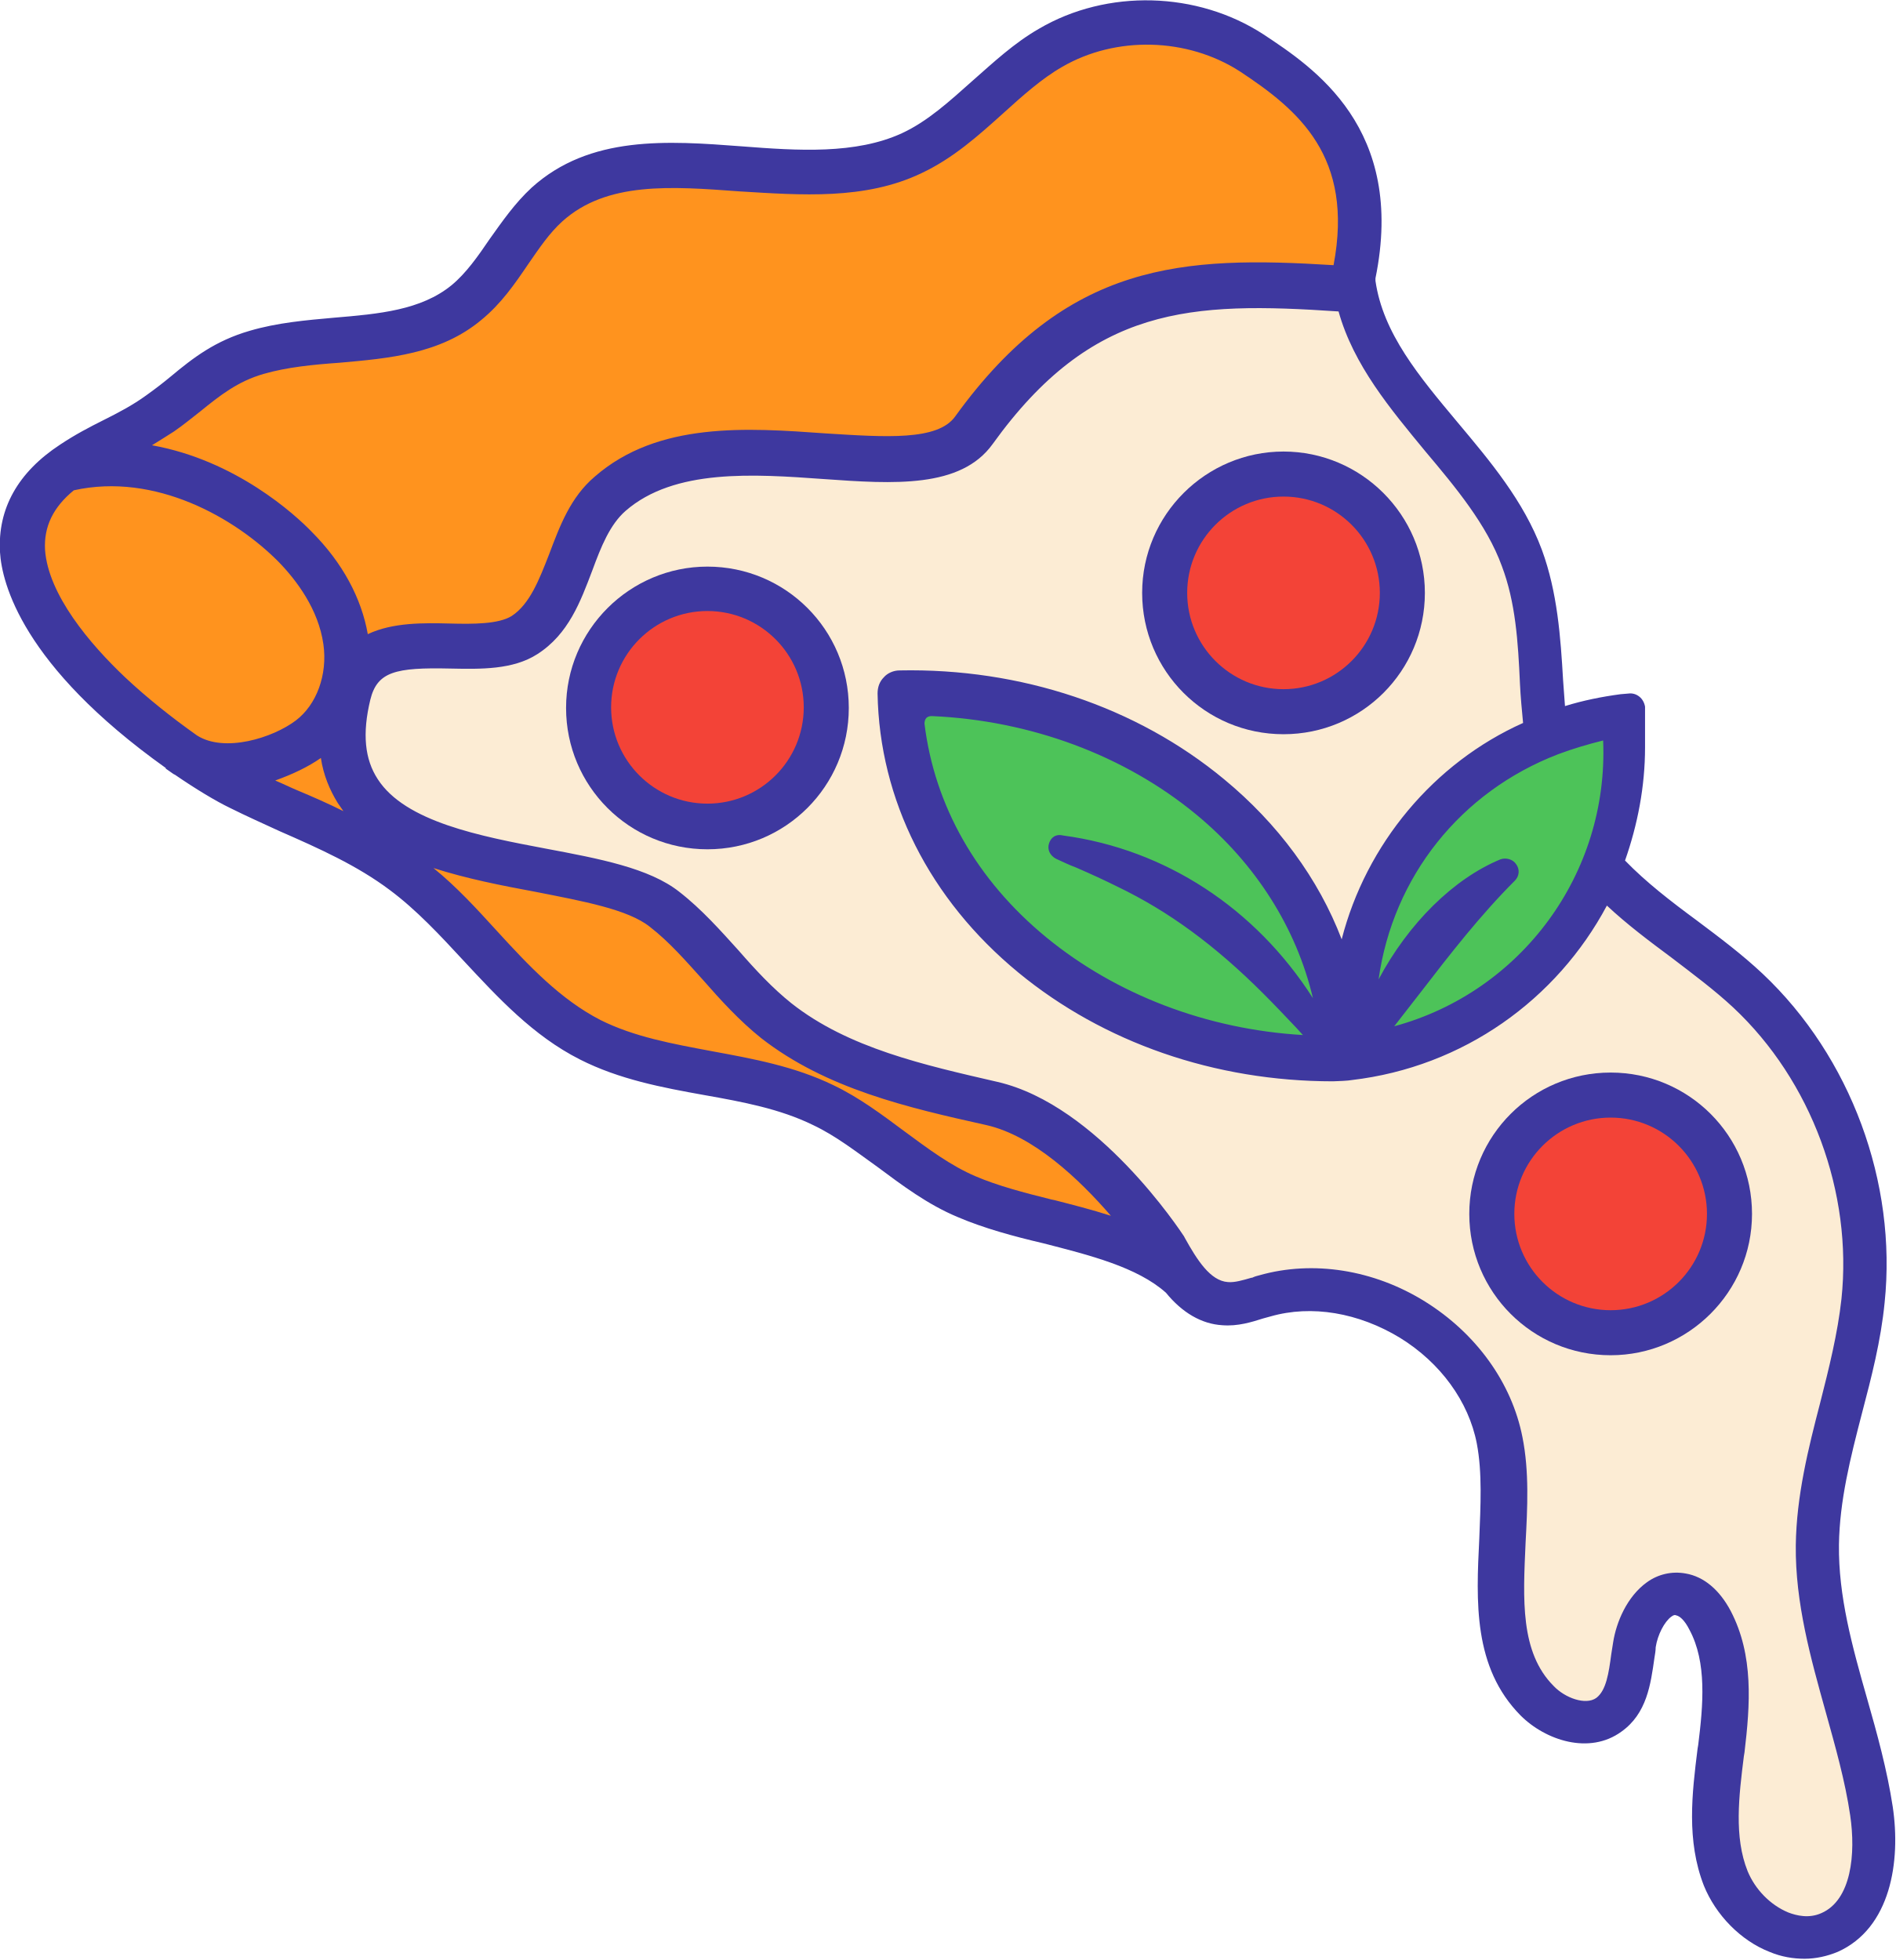
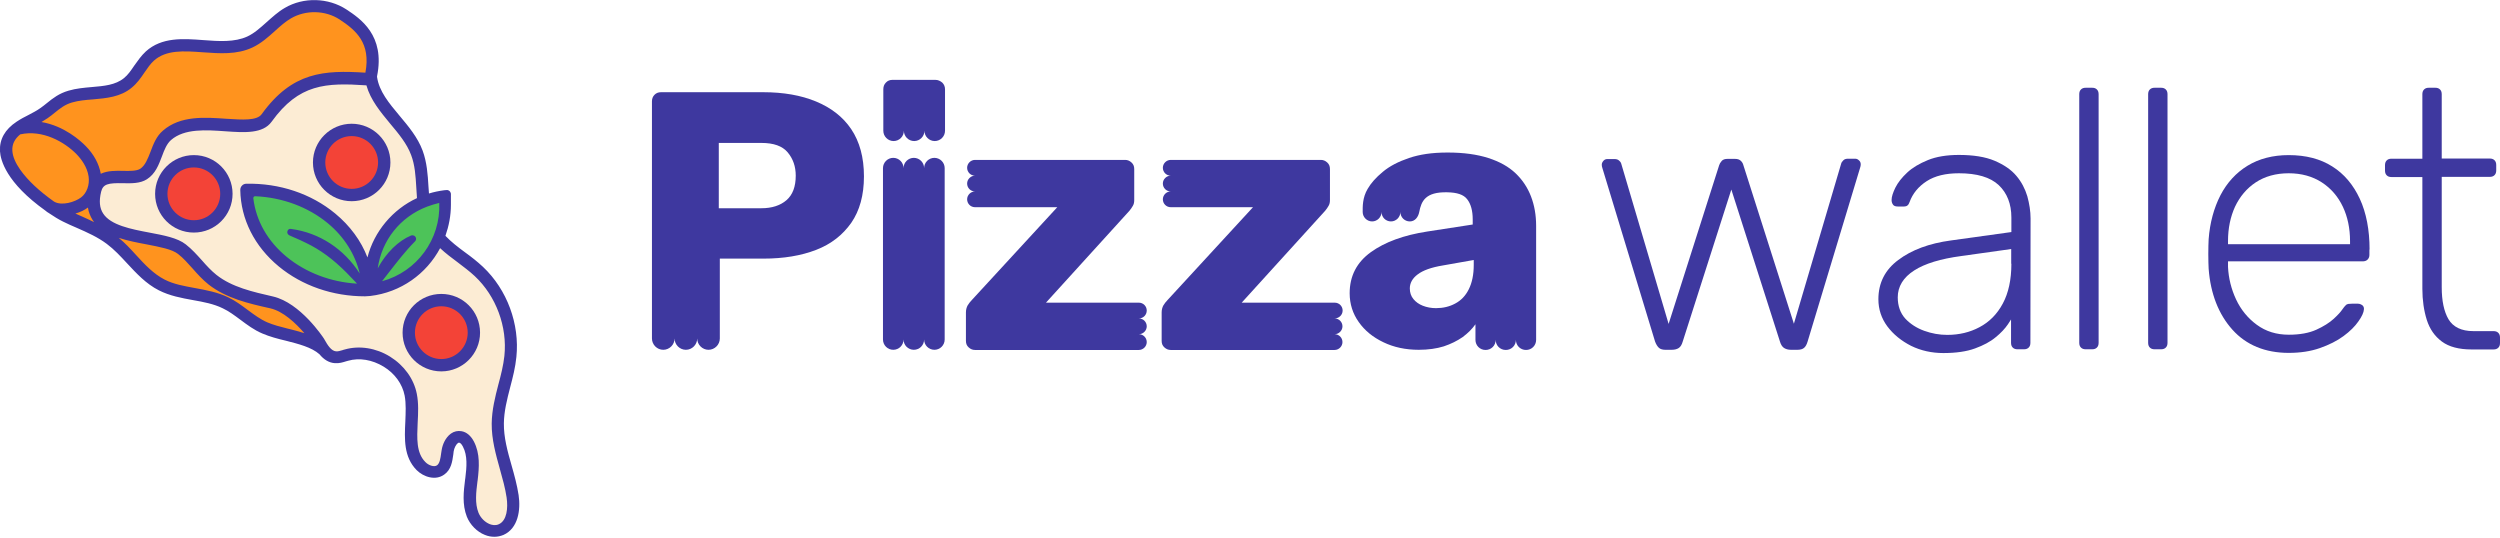
- <svg xmlns="http://www.w3.org/2000/svg" version="1.1" id="Layer_2_00000116924269260322606510000015708902676583736242_" x="0px" y="0px" viewBox="0 0 303 313.4" style="enable-background:new 0 0 303 313.4;" xml:space="preserve">
+ <svg xmlns="http://www.w3.org/2000/svg" version="1.1" id="Layer_2_00000131326509529470983120000013987960304355520153_" x="0px" y="0px" viewBox="0 0 1458.7 313.4" style="enable-background:new 0 0 1458.7 313.4;" xml:space="preserve">
  <style type="text/css">
	.st0{fill:#FF931E;}
	.st1{fill:#FCECD4;}
	.st2{fill:#4DC359;}
	.st3{fill:#F34337;}
	.st4{fill:#3E389F;}
</style>
  <g id="Layer_1-2">
-     <g>
-       <path class="st0" d="M217.4,43.4c4.7-21.1-6.9-30.1-16.4-36.4s-22.6-6.6-32.5-0.8c-8.1,4.8-13.9,13.1-22.4,17    c-18.4,8.6-43.8-5.3-58.9,8.2C82,36.1,79.4,43,74.1,47.4c-9.1,7.4-22.6,4.8-33.9,8c-6.7,1.9-10.2,6-15.6,9.8    c-4.6,3.3-9.1,4.8-14.1,8.1c-24.8,16.2,12.9,45.7,27,52.6c8.9,4.4,18.4,7.6,26.3,13.5c10.9,8.1,18.1,20.9,30.2,27.1    c11.6,5.9,25.9,4.8,37.6,10.5c8.2,4,14.7,11.2,23.1,14.9c10.7,4.7,26.2,5.3,34.9,13.1" />
-       <path class="st1" d="M156.5,70.3c-4.8,6.6-15.2,5.9-26.2,5.1c-11.5-0.8-24.6-1.7-32.9,5.4c-2.8,2.4-4.2,6.1-5.7,10    c-1.9,4.8-3.8,9.8-8.4,12.8c-3.7,2.3-8.6,2.2-13.4,2.1c-7.8-0.2-12.7,0-14.1,6c-1.3,5.7-0.9,10.2,1.4,13.7    c4.7,7.2,17.1,9.6,28,11.7c8.4,1.6,16.3,3.1,21,6.7c3.5,2.7,6.5,6.1,9.4,9.3c2.8,3.1,5.5,6.1,8.7,8.6c9.4,7.3,21.8,10.1,33.8,12.9    l0.1,0c15.5,3.5,28.6,23.3,29.2,24.2l0.1,0.1c2.1,3.9,4.6,7.4,7.9,7.7c1.3,0.1,2.8-0.3,4.4-0.8c0.4-0.1,0.8-0.2,1.2-0.4    c8.3-2.3,17.6-0.9,25.6,4c8,4.9,13.6,12.5,15.2,20.9c1,5.4,0.8,11.1,0.5,16.7c-0.4,9.3-0.9,18.1,4.9,23.9c2.3,2.3,6.2,3.7,8.5,2    c2-1.5,2.5-4.5,2.9-7.8c0.1-0.6,0.2-1.2,0.3-1.9c0.5-2.9,2-6.7,4.9-8.8c1.6-1.1,3.5-1.6,5.4-1.2c2.5,0.5,4.8,2.3,6.4,5.3    c3.6,6.8,3,14.6,2.1,22l-0.1,0.6c-0.8,6.5-1.7,13.3,0.6,19c1.3,3.2,4.1,6.1,7.3,7.4c1.6,0.6,3.9,1.2,6.3,0.1    c5.5-2.4,6.4-10.4,5.4-17c-0.9-5.6-2.4-11.2-4-16.7c-2.4-8.5-4.9-17.3-4.7-26.4c0.1-7.8,2-15.3,3.9-22.5    c1.4-5.5,2.9-11.2,3.5-16.8c1.9-17.5-5-35.8-17.8-47.8c-3.1-2.9-6.7-5.6-10.1-8.1c-7.4-5.5-15-11.2-19.2-19.7    c-3.7-7.3-4.2-15.5-4.7-23.4c-0.4-6.8-0.8-13.3-3.1-19.2c-2.6-6.8-7.7-12.9-12.6-18.7c-5.8-6.9-11.8-14.1-14.1-22.9    C189.3,46.8,172.9,47.6,156.5,70.3L156.5,70.3z" />
-       <path class="st2" d="M215.2,170.7c-0.6-32.8-32.1-58.9-70.3-58.2C145.4,145.4,176.9,171.4,215.2,170.7z" />
-       <path class="st2" d="M227.8,131.3c11.8-14.9,30.7-17.7,31.8-16.9s2.8,18.2-8.9,33.1c-11.8,14.9-34,24-35,23.2    C214.5,169.8,216,146.2,227.8,131.3z" />
-       <circle class="st3" cx="113.1" cy="112.5" r="18.7" />
-       <circle class="st3" cx="205.2" cy="94.8" r="18.7" />
-       <ellipse transform="matrix(0.1602 -0.9871 0.9871 0.1602 24.6411 417.1822)" class="st3" cx="257.5" cy="194.1" rx="18.7" ry="18.7" />
-     </g>
-     <path class="st4" d="M44.7,132.9c6.4,2.8,12.4,5.5,17.6,9.4c4.3,3.2,8.1,7.3,11.8,11.3c5.5,5.9,11.1,12,18.6,15.8   c6.3,3.2,13.2,4.5,19.9,5.7c6.2,1.1,12.1,2.2,17.4,4.8c3.6,1.7,6.8,4.2,10.3,6.7c3.9,2.9,8,6,12.8,8c4.2,1.8,9,3.1,13.7,4.2   c7.4,1.9,15,3.8,19.6,7.9c2.6,3.2,5.7,5,9,5.2c2.5,0.2,4.7-0.5,6.6-1.1c0.4-0.1,0.7-0.2,1.1-0.3c6.6-1.9,14.1-0.6,20.7,3.4   c6.5,4,11,10.2,12.3,16.9c0.9,4.7,0.6,10,0.4,15.2c-0.5,10.1-1,20.6,6.6,28.3c4,4,11,6.3,16.1,2.6c4.1-2.9,4.7-7.6,5.3-11.8   c0.1-0.6,0.2-1.2,0.2-1.7c0.3-2,1.4-4.1,2.5-4.9c0.4-0.3,0.6-0.3,0.8-0.2c0.5,0.1,1.3,0.7,2.1,2.3c2.8,5.2,2.2,12,1.4,18.4   l-0.1,0.6c-0.9,7.2-1.8,14.7,1,21.9c1.9,4.7,5.9,8.8,10.5,10.6c1.9,0.8,3.8,1.1,5.6,1.1s3.6-0.4,5.3-1.1   c8.5-3.8,10.1-14.5,8.8-23.2c-0.9-5.9-2.5-11.7-4.1-17.3c-2.4-8.4-4.6-16.4-4.5-24.6c0.1-7,1.8-13.8,3.7-21.1   c1.5-5.7,3-11.5,3.6-17.6c2-19.2-5.4-39.3-19.5-52.6c-3.3-3.1-6.9-5.8-10.5-8.5c-4.2-3.1-8.1-6.1-11.5-9.6c2-5.7,3.2-11.8,3.2-18.1   V113c-0.1-0.6-0.4-1.2-0.9-1.6c-0.5-0.4-1.1-0.6-1.8-0.5l-1.2,0.1c-3,0.4-6,1-8.9,1.9c-0.1-1.4-0.2-2.8-0.3-4.1   c-0.4-6.9-0.9-14.1-3.4-20.9c-2.9-7.8-8.3-14.2-13.5-20.4c-6.1-7.3-11.9-14.2-13.1-22.6v-0.4c4.9-24-9.9-33.7-17.9-39   c-10.6-6.9-25-7.3-35.9-0.9c-4,2.3-7.3,5.4-10.6,8.3c-3.7,3.3-7.2,6.5-11.3,8.4c-7.4,3.4-16.6,2.8-25.6,2.1   c-11.9-0.9-24.3-1.8-33.6,6.6c-2.7,2.5-4.7,5.4-6.7,8.2c-1.9,2.8-3.8,5.5-6.1,7.4c-4.9,4-11.6,4.6-18.8,5.2   c-4.5,0.4-9.1,0.8-13.5,2.1c-5.5,1.6-9,4.3-12.6,7.3c-1.2,1-2.5,2-3.9,3c-2.2,1.6-4.5,2.8-6.9,4c-2.2,1.1-4.5,2.3-6.9,3.9   C2.9,75.5-0.4,81.3,0,88.3c0.3,4.9,3.5,18.1,26.5,34.5l0,0.1l1,0.7c0.1,0.1,0.3,0.2,0.5,0.3c3.2,2.2,6.5,4.2,8.8,5.3   C39.4,130.5,42.1,131.7,44.7,132.9L44.7,132.9z M167.7,134.9c-0.3,1,0.2,1.9,1.1,2.4c1.1,0.5,2.1,1,3.2,1.4c2.3,1,4.5,2,6.7,3.1   c8.1,3.9,15.5,9.3,23.3,17.1c1.8,1.8,3.6,3.7,5.3,5.5l1,1.1c-15.4-0.9-29.9-6.5-41-15.6c-11.2-9.2-17.9-21.1-19.5-34.2   c0-0.3,0.1-0.7,0.3-0.9c0.2-0.2,0.5-0.3,0.8-0.3h0.1c15.8,0.7,30.8,6.3,42.2,15.7c9.6,7.9,16.1,18.3,18.7,29.4   c-9.2-14.4-23.6-23.8-39.9-26C168.8,133.3,168,133.9,167.7,134.9L167.7,134.9z M222.9,164.1c1.4-1.8,2.8-3.6,4.2-5.4   c4.7-6.1,9.5-12.3,15.1-17.9c0.7-0.7,0.8-1.8,0.2-2.6c-0.5-0.8-1.6-1.1-2.5-0.8c-7.5,3.1-14.7,10.2-19.5,19.2   c2.3-16.4,13.1-30,28.7-36c2.4-0.9,4.8-1.6,7.2-2.2C257.2,139.7,243.2,158.6,222.9,164.1L222.9,164.1z M214.5,150.2   c-3.7-9.7-10.2-18.5-18.8-25.6c-14-11.6-32.5-17.8-51.9-17.4c-0.9,0-1.9,0.4-2.5,1.1c-0.7,0.7-1,1.6-1,2.6   c0.3,17,8.3,32.9,22.5,44.6c13.6,11.2,31.4,17.4,50.3,17.4c0.5,0,2.6-0.1,3-0.2c17.9-2.1,32.8-12.9,40.8-27.9   c3.2,3,6.8,5.7,10.3,8.3c3.4,2.6,6.9,5.2,9.9,8c12.5,11.7,19.1,29.6,17.3,46.6c-0.6,5.5-2,11.1-3.4,16.6   c-1.9,7.3-3.8,14.9-3.9,22.8c-0.1,9.2,2.4,18.1,4.8,26.7c1.5,5.4,3.1,11,3.9,16.5c0.9,6.1,0.2,13.5-4.6,15.6c-2,0.9-4,0.4-5.3-0.1   c-2.9-1.2-5.3-3.7-6.5-6.6c-2.2-5.5-1.4-12-0.6-18.4l0.1-0.6c0.9-7.6,1.5-15.5-2.2-22.6c-1.8-3.4-4.3-5.5-7.2-6   c-2.2-0.4-4.4,0.1-6.2,1.4c-3.2,2.3-4.9,6.4-5.4,9.6c-0.1,0.6-0.2,1.2-0.3,1.9c-0.4,3-0.8,5.8-2.4,7c-1.7,1.2-5,0-6.8-1.9   c-5.4-5.4-4.9-13.9-4.5-22.9c0.3-5.6,0.6-11.4-0.5-16.9c-1.7-8.7-7.4-16.6-15.6-21.7s-17.9-6.6-26.4-4.2c-0.4,0.1-0.8,0.2-1.2,0.4   l-0.1,0c-1.4,0.4-2.7,0.8-3.8,0.7c-2.8-0.2-4.9-3.5-6.9-7.1l-0.1-0.2c-0.6-0.9-13.8-21-29.8-24.7c-11.7-2.7-23.9-5.4-33-12.6   c-3-2.4-5.7-5.3-8.4-8.4c-2.9-3.2-5.9-6.6-9.5-9.4c-4.8-3.8-12.8-5.3-21.3-6.9c-10.6-2-22.5-4.3-26.9-11.1   c-2.1-3.2-2.5-7.3-1.2-12.7c1.1-4.5,4-5.2,12.8-5c4.9,0.1,10,0.2,13.9-2.3c5-3.2,6.9-8.4,8.8-13.4c1.4-3.8,2.8-7.3,5.3-9.5   c7.8-6.8,20.5-5.9,31.7-5.1c11.2,0.8,21.9,1.5,27-5.6c15.9-22.1,31.6-22.8,55.3-21.2c2.4,8.6,8.3,15.6,13.9,22.4   c4.8,5.7,9.8,11.7,12.2,18.3c2.2,5.8,2.6,12.1,2.9,18.8c0.1,2.1,0.3,4.2,0.5,6.3C229.2,122,218.4,135,214.5,150.2L214.5,150.2z    M85.6,142.6c7.6,1.5,14.8,2.8,18.3,5.6c3.1,2.4,5.7,5.4,8.5,8.5c2.8,3.2,5.8,6.5,9.3,9.3c10.4,8.1,23.4,11.1,36,13.9   c7.5,1.7,14.8,8.6,19.9,14.5c-3.1-1-6.3-1.8-9-2.5l-0.5-0.1l0,0c-4.4-1.1-8.6-2.2-12.1-3.7c-4-1.7-7.6-4.4-11.4-7.2   c-3.5-2.6-7.2-5.4-11.4-7.4c-6.2-3-12.8-4.2-19.3-5.4c-6.4-1.2-12.5-2.3-17.9-5c-6.4-3.3-11.4-8.6-16.7-14.4   c-3.1-3.4-6.3-6.9-10-9.9C74.6,140.5,80.2,141.6,85.6,142.6L85.6,142.6z M51.3,121.2c0.4,2.7,1.4,5.1,2.7,7.2   c0.3,0.4,0.6,0.9,0.9,1.3c-2.4-1.2-4.9-2.3-7.3-3.3c-1.2-0.5-2.4-1.1-3.6-1.6C46.8,123.8,49.3,122.6,51.3,121.2L51.3,121.2z    M31.5,117.6c-4.1-2.9-8.1-6.1-11.5-9.3C14.4,103,7.7,95.1,7.2,87.9c-0.2-3.7,1.3-6.8,4.6-9.5c13-2.9,25.8,4.4,32.8,11.5   c2.8,2.9,6.3,7.5,7.1,13.1c0.7,4.9-1.1,9.7-4.4,12.2C43.6,118,35.9,120.4,31.5,117.6L31.5,117.6z M147.3,27.7   c5.1-2.4,9.1-6,13.1-9.6c3.1-2.8,6.1-5.5,9.4-7.4c8.6-5,20-4.7,28.4,0.7c9.4,6.2,18.3,13.6,15,31c-24.1-1.5-42.6-0.6-60.5,24.2   c-2.8,3.9-11.1,3.3-20.7,2.7c-12.6-0.9-26.8-1.9-36.9,6.9c-3.9,3.3-5.6,7.9-7.3,12.4c-1.6,4.1-3.1,8-6,9.9   c-2.1,1.3-6.1,1.3-9.9,1.2c-4.1-0.1-9.1-0.2-13.1,1.7c-1-5.7-4-11.4-9-16.4c-2.6-2.7-12.1-11.4-25.5-13.8c1.3-0.8,2.4-1.5,3.5-2.2   c1.6-1.1,2.9-2.2,4.2-3.2c3.2-2.6,6-4.8,10.1-6c3.8-1.1,8-1.5,12.2-1.8c7.9-0.7,16.1-1.4,22.6-6.8c3.2-2.6,5.4-5.8,7.5-8.9   c1.8-2.6,3.4-5,5.5-6.9c7.1-6.4,17.4-5.6,28.3-4.8l0,0C128.1,31.2,138.3,32,147.3,27.7L147.3,27.7z M118.3,30L118.3,30z" />
+     <path class="st0" d="M217.4,43.4c4.7-21.2-6.9-30.1-16.4-36.4s-22.6-6.6-32.5-0.8c-8.1,4.8-13.9,13.1-22.4,17   c-18.4,8.6-43.8-5.3-58.9,8.2C82,36.1,79.4,43,74.1,47.3c-9.1,7.4-22.6,4.8-33.9,8c-6.7,1.9-10.2,6-15.6,9.8   c-4.6,3.3-9.1,4.8-14.1,8.1c-24.8,16.2,12.9,45.7,27,52.6c8.9,4.4,18.4,7.6,26.3,13.5c10.9,8.1,18.1,20.9,30.2,27.1   c11.6,5.9,25.9,4.8,37.6,10.5c8.2,4,14.7,11.2,23.1,14.9c10.7,4.7,26.2,5.3,34.9,13.1" />
+     <path class="st1" d="M156.5,70.3c-4.8,6.6-15.2,5.9-26.2,5.1c-11.5-0.8-24.6-1.7-32.9,5.4c-2.8,2.4-4.2,6.1-5.7,10   c-1.9,4.8-3.8,9.8-8.4,12.8c-3.7,2.3-8.6,2.2-13.4,2.1c-7.8-0.2-12.7,0-14.1,6c-1.3,5.7-0.9,10.2,1.4,13.7   c4.7,7.2,17.1,9.6,28,11.7c8.4,1.6,16.3,3.1,21,6.7c3.5,2.7,6.5,6.1,9.4,9.3c2.8,3.1,5.5,6.1,8.7,8.6c9.4,7.3,21.8,10.1,33.8,12.9   l0.1,0c15.5,3.5,28.6,23.3,29.2,24.2l0.1,0.1c2.1,3.9,4.6,7.4,7.9,7.7c1.3,0.1,2.8-0.3,4.4-0.8c0.4-0.1,0.8-0.2,1.2-0.4   c8.3-2.3,17.6-0.9,25.6,4c8,4.9,13.6,12.5,15.2,20.9c1,5.4,0.8,11.1,0.5,16.7c-0.4,9.3-0.9,18.1,4.9,23.9c2.3,2.3,6.2,3.7,8.5,2   c2-1.5,2.5-4.5,2.9-7.8c0.1-0.6,0.2-1.2,0.3-1.9c0.5-2.9,2-6.7,4.9-8.8c1.6-1.1,3.5-1.6,5.4-1.2c2.5,0.5,4.8,2.3,6.4,5.3   c3.6,6.8,3,14.6,2.1,22l-0.1,0.6c-0.8,6.5-1.7,13.3,0.6,19c1.3,3.2,4.1,6.1,7.3,7.4c1.6,0.6,3.9,1.2,6.3,0.1   c5.5-2.4,6.4-10.4,5.4-17c-0.9-5.6-2.4-11.2-4-16.7c-2.4-8.5-4.9-17.3-4.7-26.4c0.1-7.8,2-15.3,3.9-22.5c1.4-5.5,2.9-11.2,3.5-16.8   c1.9-17.5-5-35.8-17.8-47.8c-3.1-2.9-6.7-5.6-10.1-8.1c-7.4-5.5-15-11.2-19.2-19.7c-3.7-7.4-4.2-15.5-4.7-23.5   c-0.4-6.8-0.8-13.3-3.1-19.2c-2.6-6.8-7.7-12.9-12.6-18.7c-5.8-6.9-11.8-14.1-14.1-22.9C189.3,46.8,172.9,47.6,156.5,70.3   L156.5,70.3z" />
+     <path class="st2" d="M215.2,170.7c-0.6-32.8-32.1-58.9-70.3-58.2C145.4,145.4,176.9,171.4,215.2,170.7z" />
+     <path class="st2" d="M226.3,133.6c11.8-14.9,30.8-17.8,31.9-17c1.1,0.8,2.1,18.7-9.7,33.6s-31.9,21.2-32.9,20.4   S214.5,148.5,226.3,133.6z" />
+     <circle class="st3" cx="113.1" cy="112.5" r="18.7" />
+     <circle class="st3" cx="205.2" cy="94.8" r="18.7" />
+     <ellipse transform="matrix(0.1602 -0.9871 0.9871 0.1602 24.6412 417.1821)" class="st3" cx="257.5" cy="194.1" rx="18.7" ry="18.7" />
+     <path class="st4" d="M26.5,122.9L26.5,122.9l1,0.8c0.1,0.1,0.3,0.2,0.5,0.3c3.2,2.2,6.5,4.2,8.8,5.3c2.6,1.3,5.3,2.5,7.9,3.6   c6.4,2.8,12.4,5.5,17.6,9.4c4.3,3.2,8.1,7.3,11.8,11.3c5.5,5.9,11.1,12,18.6,15.8c6.3,3.2,13.2,4.5,19.9,5.7   c6.2,1.1,12.1,2.2,17.4,4.8c3.6,1.7,6.8,4.1,10.3,6.7c3.9,2.9,8,6,12.8,8c4.2,1.8,9,3.1,13.7,4.2c7.4,1.9,15,3.8,19.6,7.9   c2.6,3.2,5.7,5,9,5.2c2.5,0.2,4.7-0.5,6.6-1.1c0.4-0.1,0.7-0.2,1.1-0.3c6.6-1.9,14.1-0.6,20.7,3.4s11,10.2,12.3,16.9   c0.9,4.7,0.6,10.1,0.4,15.2c-0.5,10.1-1,20.6,6.6,28.3c4,4,11,6.3,16.1,2.6c4.1-2.9,4.7-7.6,5.3-11.8c0.1-0.6,0.2-1.2,0.2-1.7   c0.3-2,1.4-4.1,2.5-4.9c0.4-0.2,0.6-0.3,0.8-0.2c0.5,0.1,1.3,0.7,2.1,2.3c2.8,5.2,2.2,12,1.4,18.4l-0.1,0.6   c-0.9,7.2-1.8,14.7,1,21.9c1.9,4.7,5.9,8.8,10.5,10.6c1.9,0.8,3.8,1.1,5.6,1.1s3.6-0.4,5.3-1.1c8.5-3.8,10.1-14.5,8.8-23.2   c-0.9-5.9-2.5-11.7-4.1-17.3c-2.4-8.4-4.6-16.4-4.5-24.6c0.1-7,1.8-13.8,3.7-21.1c1.5-5.7,3-11.5,3.6-17.6   c2-19.2-5.4-39.3-19.5-52.6c-3.3-3.1-6.9-5.9-10.5-8.5c-4.2-3.1-8.1-6.1-11.4-9.6c2-5.7,3.2-11.8,3.2-18.1V113   c-0.1-0.6-0.4-1.2-0.9-1.6c-0.5-0.4-1.1-0.6-1.8-0.5l-1.2,0.1c-3,0.4-6,1-8.9,1.9c-0.1-1.4-0.2-2.8-0.3-4.1   c-0.4-6.9-0.9-14.1-3.4-20.9c-2.9-7.8-8.3-14.2-13.5-20.4c-6.1-7.3-11.9-14.2-13.1-22.6v-0.4c4.9-24-9.9-33.7-17.9-39   c-10.6-6.9-25-7.3-35.9-0.9c-4,2.3-7.3,5.4-10.6,8.3c-3.7,3.3-7.2,6.5-11.3,8.4c-7.4,3.4-16.6,2.8-25.6,2.1   c-11.9-0.9-24.3-1.8-33.6,6.6c-2.7,2.5-4.7,5.4-6.7,8.2c-1.9,2.8-3.7,5.5-6.1,7.4c-4.9,4-11.6,4.6-18.8,5.2   c-4.5,0.4-9.1,0.8-13.5,2.1c-5.5,1.6-9,4.3-12.7,7.3c-1.2,1-2.5,2-3.8,2.9c-2.2,1.6-4.5,2.7-6.9,4c-2.2,1.1-4.5,2.3-6.9,3.9   C2.9,75.5-0.4,81.3,0,88.3C0.3,93.3,3.5,106.5,26.5,122.9z M118.2,30.5L118.2,30.5c9.8,0.7,20,1.5,29.1-2.8c5.1-2.4,9.1-6,13.1-9.6   c3.1-2.8,6.1-5.5,9.4-7.4c8.6-5,20-4.8,28.4,0.7c9.4,6.2,18.3,13.6,15,31c-24.1-1.5-42.6-0.6-60.5,24.2c-2.8,3.9-11.1,3.3-20.7,2.7   c-12.6-0.9-26.8-1.9-36.9,6.9c-3.9,3.3-5.6,7.9-7.3,12.4c-1.6,4.1-3.1,8-6,9.9c-2.1,1.3-6.1,1.3-9.9,1.2c-4.1-0.1-9.1-0.2-13.1,1.7   c-1-5.7-4-11.4-9-16.4C47,82.2,37.6,73.5,24.2,71.2c1.3-0.8,2.4-1.5,3.5-2.2c1.6-1.1,3-2.2,4.2-3.2c3.2-2.6,6-4.8,10.1-6   c3.8-1.1,8-1.5,12.2-1.8c7.9-0.7,16.1-1.4,22.6-6.8c3.2-2.6,5.4-5.8,7.5-8.9c1.8-2.6,3.4-5,5.5-6.9C96.9,29,107.3,29.7,118.2,30.5   L118.2,30.5z M167.7,134.9c-0.3,1,0.2,1.9,1.1,2.4c1,0.4,1.9,0.9,2.9,1.3l0.3,0.1c2.3,1,4.5,2,6.7,3.1c8.1,3.9,15.5,9.3,23.3,17.1   c1.8,1.8,3.6,3.7,5.3,5.5c0.3,0.4,0.7,0.7,1,1.1c-15.4-0.9-29.9-6.5-41-15.6c-11.2-9.2-17.9-21.1-19.5-34.2c0-0.3,0.1-0.7,0.3-0.9   c0.2-0.2,0.5-0.3,0.8-0.3h0.1c15.8,0.7,30.8,6.3,42.2,15.7c9.6,7.9,16.1,18.3,18.7,29.4c-9.2-14.4-23.6-23.8-39.9-26   C168.8,133.3,168,133.9,167.7,134.9L167.7,134.9z M222.9,164.1c1.4-1.8,2.8-3.6,4.2-5.4l-0.4-0.3l0,0l0.4,0.3   c4.7-6,9.5-12.3,15.1-17.9c0.7-0.7,0.8-1.8,0.2-2.6c-0.5-0.8-1.6-1.1-2.5-0.8c-7.5,3.1-14.7,10.2-19.5,19.2   c2.3-16.4,13.1-30,28.7-36c2.3-0.9,4.8-1.6,7.2-2.2C257.2,139.7,243.2,158.6,222.9,164.1L222.9,164.1z M214.4,150.2   c-3.7-9.7-10.2-18.5-18.8-25.6c-14-11.6-32.5-17.8-51.9-17.4c-0.9,0-1.9,0.4-2.5,1.1c-0.7,0.7-1,1.6-1,2.6   c0.3,17,8.3,32.9,22.5,44.6c13.6,11.2,31.4,17.4,50.3,17.4c0.5,0,2.9-0.2,3-0.2c17.9-2.1,32.8-12.9,40.8-27.9   c3.2,3,6.8,5.7,10.3,8.3c3.4,2.6,6.9,5.2,9.9,8c12.5,11.7,19.1,29.6,17.3,46.6c-0.6,5.5-2,11.1-3.5,16.6   c-1.9,7.3-3.8,14.9-3.9,22.8c-0.1,9.2,2.4,18.1,4.8,26.7c1.5,5.4,3.1,11,3.9,16.5c0.9,6.1,0.2,13.5-4.6,15.6c-2,0.9-4,0.4-5.3-0.1   c-2.9-1.2-5.3-3.7-6.5-6.6c-2.2-5.5-1.4-12-0.6-18.4l0.1-0.6c0.9-7.6,1.5-15.5-2.2-22.6c-1.8-3.4-4.3-5.5-7.2-6   c-2.2-0.4-4.4,0.1-6.2,1.4c-3.2,2.3-4.9,6.4-5.4,9.6c-0.1,0.6-0.2,1.2-0.3,1.9c-0.4,3-0.8,5.8-2.4,7c-1.7,1.2-5,0-6.8-1.9   c-5.4-5.4-4.9-13.9-4.5-22.9c0.3-5.6,0.6-11.4-0.5-16.9c-1.7-8.7-7.4-16.6-15.6-21.7c-8.2-5.1-17.9-6.6-26.4-4.2   c-0.4,0.1-0.7,0.2-1.1,0.3l-0.2,0.1c-1.4,0.4-2.7,0.8-3.8,0.7c-2.8-0.2-4.9-3.5-6.9-7.1l-0.1-0.2c-0.6-0.9-13.8-21-29.8-24.7   c-11.7-2.7-23.9-5.4-33-12.6c-3-2.4-5.7-5.3-8.4-8.4c-2.9-3.2-5.9-6.6-9.5-9.4c-4.8-3.8-12.8-5.3-21.3-6.9   c-10.6-2-22.5-4.3-26.9-11.1c-2.1-3.2-2.5-7.3-1.2-12.7c1.1-4.5,4-5.2,12.8-5c4.9,0.1,10,0.2,13.9-2.3c5-3.2,6.9-8.4,8.8-13.4   c1.4-3.8,2.8-7.3,5.3-9.5c7.8-6.8,20.5-5.9,31.7-5.1c11.2,0.8,21.9,1.5,27-5.6c15.9-22.1,31.6-22.8,55.3-21.2   c2.4,8.6,8.3,15.6,13.9,22.4c4.8,5.7,9.8,11.7,12.2,18.3c2.2,5.8,2.6,12.1,3,18.9c0.1,2,0.3,4.1,0.4,6.2   C229.2,122.1,218.3,135,214.4,150.2L214.4,150.2z M85.6,142.6c7.6,1.5,14.8,2.8,18.3,5.6c3.1,2.4,5.7,5.4,8.5,8.5   c2.8,3.2,5.8,6.5,9.3,9.3c10.4,8.1,23.4,11.1,36,13.9c7.5,1.7,14.8,8.6,19.9,14.5c-3.1-1-6.3-1.8-9-2.5l-0.5-0.1   c-4.4-1.1-8.6-2.2-12.1-3.7c-4-1.7-7.6-4.4-11.4-7.2c-3.5-2.6-7.2-5.4-11.4-7.4c-6.2-3-12.8-4.2-19.3-5.4c-6.4-1.2-12.5-2.2-17.9-5   c-6.4-3.3-11.4-8.6-16.7-14.4c-3.1-3.4-6.3-6.9-10-9.9C74.6,140.5,80.2,141.6,85.6,142.6L85.6,142.6z M51.3,121.1   c0.4,2.7,1.4,5.1,2.7,7.2c0.3,0.4,0.6,0.9,0.9,1.3c-2.4-1.2-4.9-2.3-7.3-3.4c-1.2-0.5-2.4-1.1-3.6-1.6   C46.8,123.8,49.3,122.6,51.3,121.1L51.3,121.1z M11.8,78.4c13-2.9,25.8,4.4,32.8,11.5c2.8,2.9,6.3,7.5,7.1,13.1   c0.7,4.9-1.1,9.7-4.4,12.2c-3.6,2.7-11.3,5.1-15.8,2.4c-4.1-2.9-8.1-6.1-11.5-9.3C14.4,103,7.6,95.1,7.2,87.9   C7,84.2,8.5,81.1,11.8,78.4L11.8,78.4z" />
    <path class="st4" d="M257.5,216.7c12.4,0,22.6-10.1,22.6-22.6s-10.1-22.6-22.6-22.6s-22.6,10.1-22.6,22.6S245,216.7,257.5,216.7z    M242.1,194.1c0-8.5,6.9-15.4,15.4-15.4s15.4,6.9,15.4,15.4s-6.9,15.4-15.4,15.4S242.1,202.6,242.1,194.1z" />
    <path class="st4" d="M205.2,72.2c-12.4,0-22.6,10.1-22.6,22.6s10.1,22.6,22.6,22.6s22.6-10.1,22.6-22.6S217.6,72.2,205.2,72.2z    M220.6,94.8c0,8.5-6.9,15.4-15.4,15.4s-15.4-6.9-15.4-15.4s6.9-15.4,15.4-15.4S220.6,86.3,220.6,94.8z" />
-     <path class="st4" d="M113.1,90.6c-12.4,0-22.6,10.1-22.6,22.6s10.1,22.6,22.6,22.6s22.6-10.1,22.6-22.6S125.6,90.6,113.1,90.6z    M128.5,113.1c0,8.5-6.9,15.4-15.4,15.4s-15.4-6.9-15.4-15.4s6.9-15.4,15.4-15.4S128.5,104.6,128.5,113.1z" />
+     <path class="st4" d="M113.1,90.5c-12.4,0-22.6,10.1-22.6,22.6s10.1,22.6,22.6,22.6s22.6-10.1,22.6-22.6S125.6,90.5,113.1,90.5z    M128.5,113.1c0,8.5-6.9,15.4-15.4,15.4s-15.4-6.9-15.4-15.4s6.9-15.4,15.4-15.4S128.5,104.6,128.5,113.1z" />
+     <g>
+       <path class="st4" d="M1085.3,98c0.3-0.8,0.4-1.5,0.4-2.1c0-0.9-0.3-1.7-1-2.3c-0.7-0.7-1.4-1-2.3-1h-4.1c-1.2,0-2.1,0.3-2.7,0.9    c-0.9,0.9-1.1,1.4-1.2,1.6l-27.7,93.8l-29.5-92.6c-0.2-0.8-0.6-1.6-1.4-2.4c-0.8-0.8-1.9-1.2-3.5-1.2h-4.3c-1.6,0-2.7,0.4-3.4,1.2    c-0.8,0.9-1.3,1.8-1.5,2.5l-29.5,92.6l-27.7-93.7c-0.1-0.3-0.3-0.8-1.2-1.6c-0.6-0.6-1.5-0.9-2.7-0.9h-4.1c-0.9,0-1.7,0.3-2.3,1    s-1,1.4-1,2.3c0,0.6,0.1,1.3,0.4,2.1l30.7,101.1c0.6,1.6,1.4,2.9,2.3,3.7c0.8,0.7,2.1,1.1,3.7,1.1h3.7c1.8,0,3.2-0.4,4.2-1.1    c1-0.7,1.7-1.9,2.2-3.6l28.4-88.8l28.4,88.8c0.5,1.7,1.3,2.9,2.3,3.6c1.1,0.7,2.4,1.1,4.1,1.1h3.7c1.8,0,3.1-0.4,3.9-1.1    c0.9-0.7,1.6-2,2.1-3.7L1085.3,98L1085.3,98z" />
+       <path class="st4" d="M1184.8,127.5c0-4.2-0.7-8.6-1.9-13c-1.3-4.3-3.4-8.4-6.4-11.9c-3-3.6-7.3-6.5-12.7-8.8    c-5.4-2.3-12.5-3.4-20.8-3.4c-7.1,0-13.2,1-18.1,3c-4.9,2-9,4.4-12.1,7.3c-3.1,2.9-5.4,5.8-6.9,8.8c-1.4,2.9-2.2,5.3-2.2,7.2    c0,1.1,0.3,2,0.9,2.8c0.5,0.7,1.5,1,2.9,1h3.5c1.6,0,2.6-0.8,3.2-2.6c1.8-5,5.2-9.1,10-12.2c4.8-3.1,11.1-4.6,18.8-4.6    c10.5,0,18.3,2.3,23.2,6.9c4.9,4.6,7.4,11,7.4,18.9v8.5l-35.3,4.9c-12.6,1.7-22.9,5.5-30.7,11.4c-7.7,5.7-11.6,13.4-11.6,22.9    c0,5.9,1.8,11.2,5.2,15.8c3.5,4.7,8.2,8.5,13.9,11.4c5.7,2.8,12.1,4.2,18.8,4.2c7.4,0,13.6-0.9,18.5-2.7c4.9-1.8,8.9-3.9,12-6.5    c3.1-2.5,5.5-5.1,7.2-7.6l1.8-2.8V200c0,1.2,0.3,2.1,1,2.8s1.6,1,2.8,1h3.7c1.2,0,2.1-0.3,2.8-1s1-1.6,1-2.8L1184.8,127.5    L1184.8,127.5z M1173.6,153.9c0,9.3-1.7,17.1-5,23.2c-3.3,6.2-7.9,10.8-13.6,13.8c-5.6,3-11.9,4.5-18.8,4.5    c-4.6,0-9.1-0.8-13.5-2.4c-4.4-1.6-8.1-4-11-7.1c-2.9-3.2-4.4-7.4-4.4-12.4c0-6.3,3.2-11.6,9.6-15.7c6.2-4,15.4-6.8,27.4-8.4    l29.2-4.1V153.9L1173.6,153.9z" />
+       <path class="st4" d="M1224.5,55c0-1.2-0.3-2.1-1-2.8s-1.6-1-2.8-1h-3.7c-1.2,0-2.1,0.3-2.8,1c-0.7,0.7-1,1.6-1,2.8v145    c0,1.2,0.3,2.1,1,2.8c0.7,0.7,1.6,1,2.8,1h3.7c1.2,0,2.1-0.3,2.8-1s1-1.6,1-2.8V55z" />
+       <path class="st4" d="M1264.7,55c0-1.2-0.3-2.1-1-2.8s-1.6-1-2.8-1h-3.7c-1.2,0-2.1,0.3-2.8,1c-0.7,0.7-1,1.6-1,2.8v145    c0,1.2,0.3,2.1,1,2.8c0.7,0.7,1.6,1,2.8,1h3.7c1.2,0,2.1-0.3,2.8-1s1-1.6,1-2.8V55z" />
+       <path class="st4" d="M1382.6,145.6c0-11.4-1.9-21.4-5.7-29.6c-3.8-8.2-9.2-14.6-16.1-18.9c-6.9-4.4-15.4-6.6-25.4-6.6    c-9.2,0-17.3,2.1-24,6.2c-6.7,4.1-12,9.9-15.8,17.2c-3.8,7.4-6.2,16.1-6.9,25.7c-0.1,2.1-0.2,5-0.2,8.6s0.1,6.5,0.2,8.6    c1.1,14.6,5.8,26.6,13.9,35.6c8,8.9,19.1,13.5,32.8,13.5c6.7,0,12.8-0.9,18.2-2.8s10-4.2,13.8-7c3.8-2.8,6.7-5.7,8.7-8.6    c2-2.8,3.1-5.2,3.2-7c0.1-1-0.2-1.7-0.8-2.3c-0.8-0.6-1.7-1-2.7-1h-3.5c-1.8,0-2.6,0.2-3,0.4c-0.3,0.2-1.1,0.8-2.7,3.1    c-0.8,1.2-2.4,3-4.9,5.3c-2.5,2.3-6,4.5-10.2,6.4c-4.2,1.9-9.6,2.9-16,2.9c-7.2,0-13.4-1.9-18.7-5.8c-5.2-3.8-9.3-8.8-12.1-14.8    c-2.8-6-4.4-12.4-4.7-19v-3.2h78.5c1.2,0,2.2-0.3,2.9-1c0.7-0.7,1.1-1.6,1.1-2.7V145.6L1382.6,145.6z M1371.3,142.5H1300v-1.9    c0-7.4,1.4-14.1,4.1-20c2.8-5.9,6.8-10.7,12.1-14.2c5.3-3.5,11.8-5.3,19.2-5.3s13.9,1.8,19.3,5.3c5.4,3.5,9.5,8.3,12.3,14.2    c2.8,5.9,4.2,12.7,4.2,20V142.5L1371.3,142.5z" />
+       <path class="st4" d="M1458.7,197c0-1.2-0.3-2.1-1-2.8c-0.7-0.7-1.6-1-2.8-1h-11.8c-6.9,0-11.8-2.4-14.5-7    c-2.6-4.5-3.9-10.7-3.9-18.6v-64.4h28c1.2,0,2.1-0.3,2.8-1s1-1.6,1-2.8v-3.1c0-1.2-0.3-2.1-1-2.8s-1.6-1-2.8-1h-28V55    c0-1.2-0.3-2.1-1-2.8s-1.6-1-2.8-1h-3.7c-1.2,0-2.1,0.3-2.8,1c-0.7,0.7-1,1.6-1,2.8v37.6h-18c-1.2,0-2.1,0.3-2.8,1s-1,1.6-1,2.8    v3.1c0,1.2,0.3,2.1,1,2.8s1.6,1,2.8,1h18v65.2c0,6.7,0.9,12.8,2.6,18.2c1.7,5.3,4.6,9.5,8.8,12.6c4.2,3.1,10,4.6,17.3,4.6h12.8    c1.2,0,2.1-0.3,2.8-1s1-1.6,1-2.8L1458.7,197L1458.7,197z" />
+     </g>
+     <g>
+       <path class="st4" d="M476.1,59.2c-8.7-3.6-19-5.4-30.8-5.4h-59.6c-1.6,0-2.8,0.5-3.8,1.5c-1,1-1.5,2.3-1.5,3.8v127.8    c0,0,0,0.1,0,0.1v10.4h0c0,0,0,0.1,0,0.1c0,3.6,3,6.6,6.6,6.6s6.6-3,6.6-6.6c0,0,0-0.1,0-0.1h0c0,0,0,0.1,0,0.1    c0,3.6,3,6.6,6.6,6.6s6.6-3,6.6-6.6c0,0,0-0.1,0-0.1h0c0,0,0,0.1,0,0.1c0,3.6,3,6.6,6.6,6.6s6.6-3,6.6-6.6c0,0,0-0.1,0-0.1h0V174    l0,0v-23.1h25.4c11.8,0,22-1.7,30.8-5.1s15.5-8.7,20.5-15.8c4.9-7.1,7.4-16.1,7.4-27.1s-2.5-20.2-7.4-27.5S484.8,62.8,476.1,59.2    L476.1,59.2z M458.9,116.8c-3.6,3.1-8.5,4.7-14.6,4.7h-24.9V83.4h24.9c7.1,0,12.2,1.8,15.3,5.5c3.1,3.7,4.7,8.2,4.7,13.6    C464.3,108.9,462.5,113.7,458.9,116.8L458.9,116.8z" />
+       <path class="st4" d="M545.8,46.6h-25.1c-1.5,0-2.8,0.5-3.8,1.6c-1,1-1.5,2.3-1.5,3.9v18.7c0,0.1,0,0.1,0,0.2v5.2h0    c0,0,0,0.1,0,0.1c0,3.3,2.7,6,6,6s6-2.7,6-6c0,0,0-0.1,0-0.1h0c0,0,0,0.1,0,0.1c0,3.3,2.7,6,6,6s6-2.7,6-6c0,0,0-0.1,0-0.1h0    c0,0,0,0.1,0,0.1c0,3.3,2.7,6,6,6s6-2.7,6-6c0,0,0-0.1,0-0.1h0V71c0-0.1,0-0.1,0-0.2V52.1c0-1.5-0.5-2.8-1.6-3.9    C548.6,47.2,547.3,46.6,545.8,46.6L545.8,46.6z" />
+       <path class="st4" d="M896.3,177.2L896.3,177.2l0-45.4c0-6.3-1-12-3-17.2c-2-5.2-5-9.7-9-13.5c-4-3.8-9.3-6.8-15.9-8.9    c-6.5-2.1-14.4-3.2-23.7-3.2s-16.3,1.1-22.6,3.2c-6.2,2.1-11.4,4.8-15.3,8.1c-4,3.3-6.9,6.6-8.8,9.9c-3.1,5.2-2.9,10.5-2.9,13.5    s2.5,5.5,5.5,5.5s5.5-2.5,5.5-5.5l0,0c0,3.1,2.5,5.5,5.5,5.5s5.5-2.5,5.5-5.5l0,0c0,3.1,2.5,5.5,5.5,5.5s4.9-2.5,5.5-5.5    c1.2-6.3,3.6-11.8,16.3-11.5c5.7,0.1,9.6,1.3,11.7,4.1c2.1,2.7,3.2,6.6,3.2,11.7v3l-26.6,4.1c-13.6,2.1-24.6,6.1-32.8,12    c-8.2,5.9-12.4,13.9-12.4,24c0,6.2,1.8,11.9,5.3,16.8c3.5,5,8.3,8.9,14.4,11.8c6,2.9,12.9,4.4,20.6,4.4c5.5,0,10.4-0.7,14.6-2    c4.2-1.4,7.8-3.2,11-5.4c3.1-2.3,5.6-4.8,7.5-7.5v1.4c0,0.1,0,0.2,0,0.3v7.3h0c0,0,0,0.1,0,0.1c0,3.3,2.6,5.9,5.9,5.9    s5.9-2.6,5.9-5.9c0,0,0-0.1,0-0.1h0c0,0,0,0.1,0,0.1c0,3.3,2.6,5.9,5.9,5.9s5.9-2.6,5.9-5.9c0,0,0-0.1,0-0.1h0c0,0,0,0.1,0,0.1    c0,3.3,2.6,5.9,5.9,5.9s5.9-2.6,5.9-5.9c0,0,0-0.1,0-0.1h0L896.3,177.2L896.3,177.2z M859.9,154.6c0,5.7-1,10.4-2.9,14.2    s-4.5,6.5-7.9,8.3c-3.3,1.8-7.1,2.7-11.2,2.7c-2.8,0-5.4-0.5-7.7-1.4c-2.3-0.9-4.1-2.2-5.5-3.9s-2.1-3.8-2.1-6.2    c0-3.1,1.5-5.9,4.6-8.2c3-2.3,7.9-4.1,14.6-5.2l18.1-3.2L859.9,154.6L859.9,154.6z" />
+       <path class="st4" d="M545.2,92.1c-3.3,0-6,2.7-6,6c0,0,0,0.1,0,0.1h0c0,0,0-0.1,0-0.1c0-3.3-2.7-6-6-6s-6,2.7-6,6c0,0,0,0.1,0,0.1    h0c0,0,0-0.1,0-0.1c0-3.3-2.7-6-6-6s-6,2.7-6,6c0,0,0,0.1,0,0.1h0V198h0c0,0,0,0.1,0,0.1c0,3.3,2.7,6,6,6s6-2.7,6-6    c0,0,0-0.1,0-0.1h0c0,0,0,0.1,0,0.1c0,3.3,2.7,6,6,6s6-2.7,6-6c0,0,0-0.1,0-0.1h0c0,0,0,0.1,0,0.1c0,3.3,2.7,6,6,6s6-2.7,6-6    c0,0,0-0.1,0-0.1h0V98.2h0c0,0,0-0.1,0-0.1C551.2,94.8,548.5,92.1,545.2,92.1L545.2,92.1z" />
+       <path class="st4" d="M669.1,181.2c0-2.5-2-4.6-4.6-4.6c0,0,0,0-0.1,0H653c0,0-0.1,0-0.1,0h-42.6l48.6-53.5c0.8-1,1.6-2,2.1-3    c0.6-1,0.8-2.1,0.8-3.4V98.6c0-1.6-0.5-2.8-1.6-3.8c-1.1-1-2.3-1.5-3.7-1.5H569c0,0,0,0-0.1,0c-2.5,0-4.6,2.1-4.6,4.6    s2,4.6,4.6,4.6c0,0,0,0,0.1,0v0c0,0,0,0-0.1,0c-2.5,0-4.6,2.1-4.6,4.6s2,4.6,4.6,4.6c0,0,0,0,0.1,0v0c0,0,0,0-0.1,0    c-2.5,0-4.6,2.1-4.6,4.6s2,4.6,4.6,4.6c0,0,0,0,0.1,0h9.2c0,0,0.1,0,0.1,0h38.6l-49.8,54.1c-1,1-1.8,2.1-2.5,3.2    c-0.6,1.1-1,2.5-1,4.1v16.6c0,1.6,0.5,2.8,1.6,3.8c1.1,1,2.3,1.5,3.7,1.5h95.5c0,0,0,0,0.1,0c2.5,0,4.6-2.1,4.6-4.6    s-2-4.6-4.6-4.6c0,0,0,0-0.1,0v0c0,0,0,0,0.1,0c2.5,0,4.6-2.1,4.6-4.6s-2-4.6-4.6-4.6c0,0,0,0-0.1,0v0c0,0,0,0,0.1,0    C667.1,185.8,669.1,183.7,669.1,181.2L669.1,181.2z" />
+       <path class="st4" d="M783.4,181.2c0-2.5-2-4.6-4.6-4.6c0,0,0,0-0.1,0h-11.5c0,0-0.1,0-0.1,0h-42.6l48.6-53.5c0.8-1,1.6-2,2.1-3    c0.6-1,0.8-2.1,0.8-3.4V98.6c0-1.6-0.5-2.8-1.6-3.8c-1.1-1-2.3-1.5-3.7-1.5h-87.5c0,0,0,0-0.1,0c-2.5,0-4.6,2.1-4.6,4.6    s2,4.6,4.6,4.6c0,0,0,0,0.1,0v0c0,0,0,0-0.1,0c-2.5,0-4.6,2.1-4.6,4.6s2,4.6,4.6,4.6c0,0,0,0,0.1,0v0c0,0,0,0-0.1,0    c-2.5,0-4.6,2.1-4.6,4.6s2,4.6,4.6,4.6c0,0,0,0,0.1,0h9.2c0,0,0.1,0,0.1,0h38.6l-49.8,54.1c-1,1-1.8,2.1-2.5,3.2    c-0.6,1.1-1,2.5-1,4.1v16.6c0,1.6,0.5,2.8,1.6,3.8c1.1,1,2.3,1.5,3.7,1.5h95.5c0,0,0,0,0.1,0c2.5,0,4.6-2.1,4.6-4.6    s-2-4.6-4.6-4.6c0,0,0,0-0.1,0v0c0,0,0,0,0.1,0c2.5,0,4.6-2.1,4.6-4.6s-2-4.6-4.6-4.6c0,0,0,0-0.1,0v0c0,0,0,0,0.1,0    C781.3,185.8,783.4,183.7,783.4,181.2L783.4,181.2z" />
+     </g>
  </g>
</svg>
